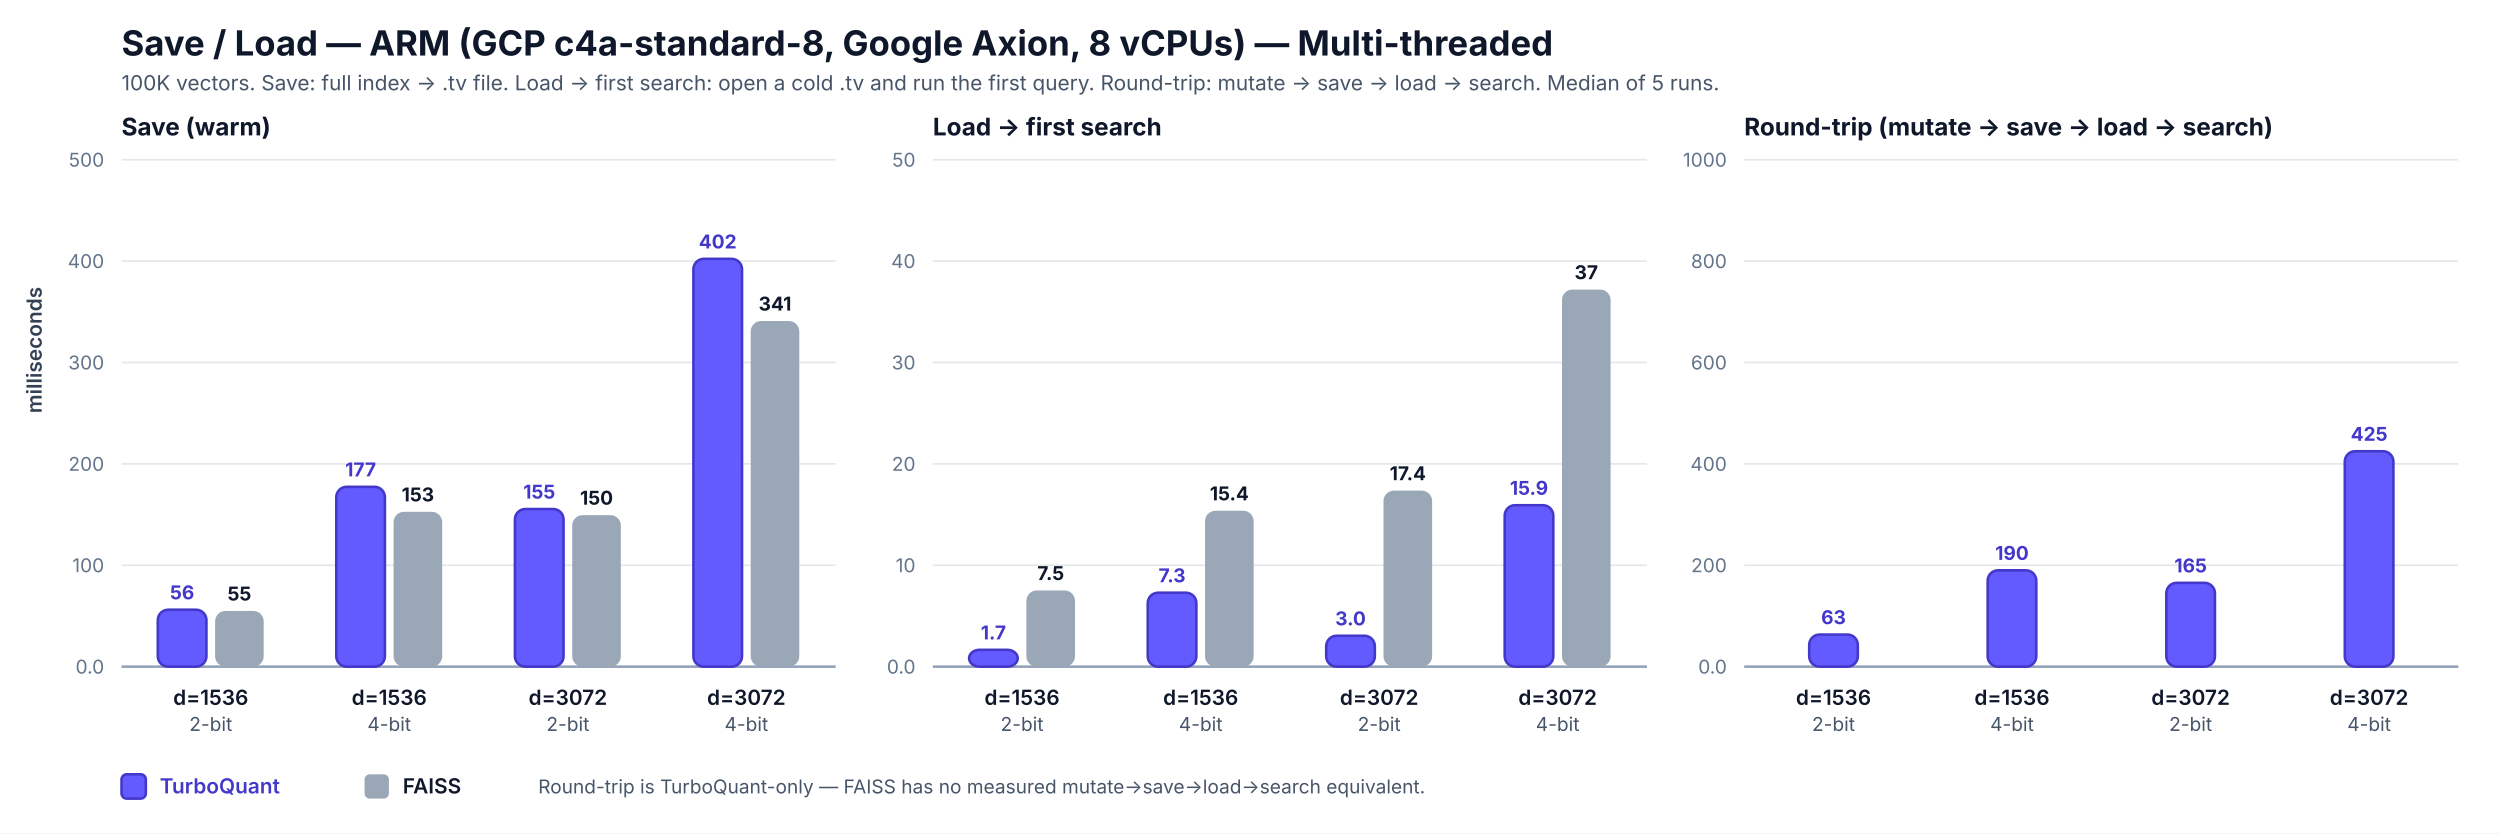
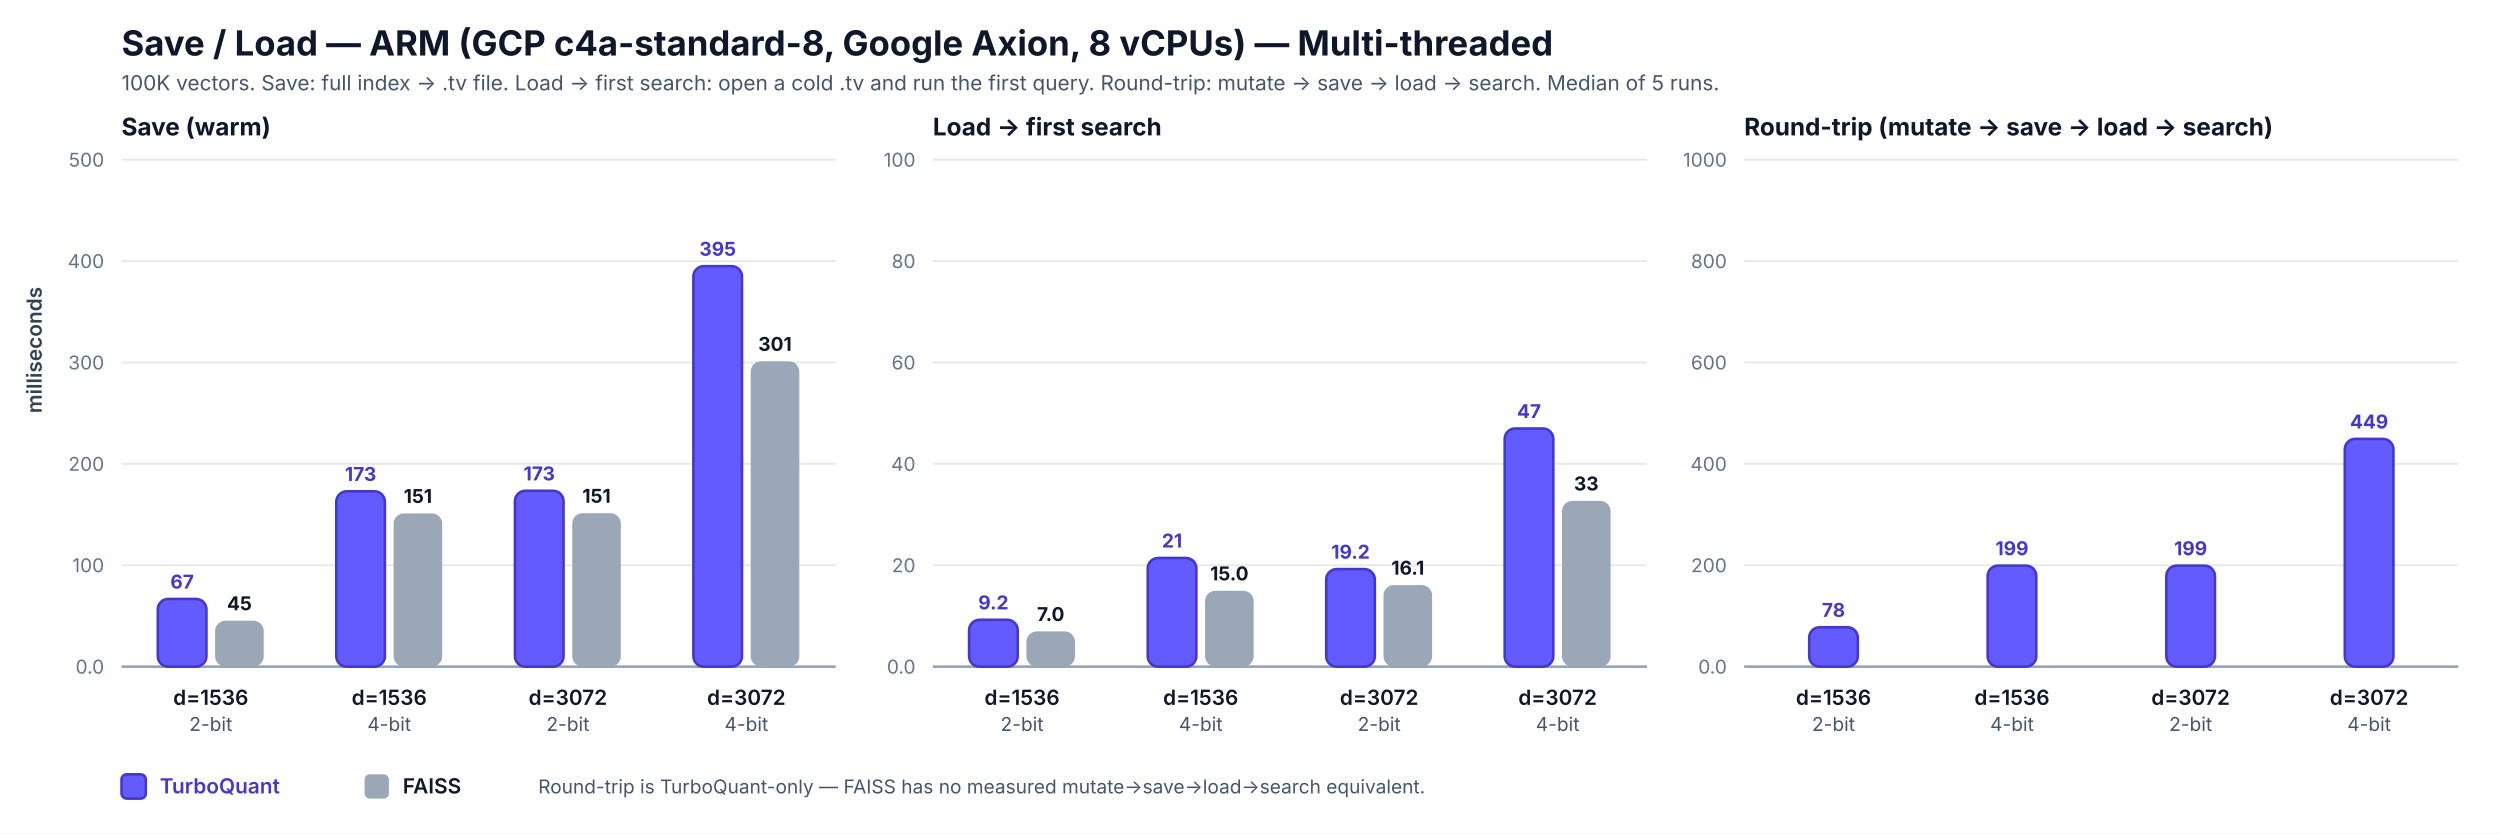
<svg xmlns="http://www.w3.org/2000/svg" width="1440" height="480" viewBox="0 0 1440 480" role="img" aria-label="Persist — ARM (GCP c4a-standard-8, Google Axion, 8 vCPUs) — Multi-threaded">
  <style>
  .title { font: 700 20px -apple-system, BlinkMacSystemFont, "Segoe UI", sans-serif; fill: #0f172a; }
  .subtitle { font: 400 12px -apple-system, BlinkMacSystemFont, "Segoe UI", sans-serif; fill: #475569; }
  .panel { font: 700 14px -apple-system, BlinkMacSystemFont, "Segoe UI", sans-serif; fill: #0f172a; }
  .label { font: 600 12px -apple-system, BlinkMacSystemFont, "Segoe UI", sans-serif; fill: #0f172a; }
  .secondary { font: 400 11px -apple-system, BlinkMacSystemFont, "Segoe UI", sans-serif; fill: #475569; }
  .tick { font: 400 11px -apple-system, BlinkMacSystemFont, "Segoe UI", sans-serif; fill: #64748b; }
  .value { font: 700 11px -apple-system, BlinkMacSystemFont, "Segoe UI", sans-serif; fill: #0f172a; }
  .value-accent { font: 700 11px -apple-system, BlinkMacSystemFont, "Segoe UI", sans-serif; fill: #4338ca; }
  .axis { font: 600 12px -apple-system, BlinkMacSystemFont, "Segoe UI", sans-serif; fill: #334155; }
  .legend { font: 600 12px -apple-system, BlinkMacSystemFont, "Segoe UI", sans-serif; fill: #0f172a; }
</style>
  <rect width="100%" height="100%" fill="#ffffff" />
  <text x="70" y="32" class="title">Save / Load — ARM (GCP c4a-standard-8, Google Axion, 8 vCPUs) — Multi-threaded</text>
  <text x="70" y="52" class="subtitle">100K vectors. Save: full index → .tv file. Load → first search: open a cold .tv and run the first query. Round-trip: mutate → save → load → search. Median of 5 runs.</text>
  <line x1="70.0" y1="384.0" x2="481.333" y2="384.0" stroke="#e5e7eb" stroke-width="1" />
  <text x="60.0" y="388.0" text-anchor="end" class="tick">0.0</text>
  <line x1="70.0" y1="325.6" x2="481.333" y2="325.6" stroke="#e5e7eb" stroke-width="1" />
  <text x="60.0" y="329.6" text-anchor="end" class="tick">100</text>
  <line x1="70.0" y1="267.2" x2="481.333" y2="267.2" stroke="#e5e7eb" stroke-width="1" />
  <text x="60.0" y="271.2" text-anchor="end" class="tick">200</text>
  <line x1="70.0" y1="208.8" x2="481.333" y2="208.8" stroke="#e5e7eb" stroke-width="1" />
  <text x="60.0" y="212.8" text-anchor="end" class="tick">300</text>
  <line x1="70.0" y1="150.4" x2="481.333" y2="150.4" stroke="#e5e7eb" stroke-width="1" />
  <text x="60.0" y="154.4" text-anchor="end" class="tick">400</text>
  <line x1="70.0" y1="92.0" x2="481.333" y2="92.0" stroke="#e5e7eb" stroke-width="1" />
  <text x="60.0" y="96.0" text-anchor="end" class="tick">500</text>
  <line x1="70.0" y1="384.0" x2="481.333" y2="384.0" stroke="#94a3b8" stroke-width="1.5" />
  <text x="70.0" y="78" class="panel">Save (warm)</text>
-   <rect x="90.9" y="351.2" width="28" height="32.8" rx="6" fill="#635bff" stroke="#4338ca" stroke-width="1.5" />
-   <text x="104.9" y="345.2" text-anchor="middle" class="value-accent">56</text>
-   <rect x="123.9" y="351.9" width="28" height="32.1" rx="6" fill="#9aa7b6" />
-   <text x="137.9" y="345.9" text-anchor="middle" class="value">55</text>
+   <rect x="90.9" y="345.0" width="28" height="39.0" rx="6" fill="#635bff" stroke="#4338ca" stroke-width="1.5" />
+   <text x="104.9" y="339.0" text-anchor="middle" class="value-accent">67</text>
+   <rect x="123.9" y="357.5" width="28" height="26.5" rx="6" fill="#9aa7b6" />
+   <text x="137.9" y="351.5" text-anchor="middle" class="value">45</text>
  <text x="121.4" y="406" text-anchor="middle" class="label">d=1536</text>
  <text x="121.4" y="421" text-anchor="middle" class="secondary">2-bit</text>
-   <rect x="193.7" y="280.4" width="28" height="103.6" rx="6" fill="#635bff" stroke="#4338ca" stroke-width="1.5" />
-   <text x="207.7" y="274.4" text-anchor="middle" class="value-accent">177</text>
-   <rect x="226.7" y="294.8" width="28" height="89.2" rx="6" fill="#9aa7b6" />
-   <text x="240.7" y="288.8" text-anchor="middle" class="value">153</text>
+   <rect x="193.7" y="283.0" width="28" height="101.0" rx="6" fill="#635bff" stroke="#4338ca" stroke-width="1.5" />
+   <text x="207.7" y="277.0" text-anchor="middle" class="value-accent">173</text>
+   <rect x="226.7" y="295.7" width="28" height="88.3" rx="6" fill="#9aa7b6" />
+   <text x="240.7" y="289.7" text-anchor="middle" class="value">151</text>
  <text x="224.2" y="406" text-anchor="middle" class="label">d=1536</text>
  <text x="224.2" y="421" text-anchor="middle" class="secondary">4-bit</text>
-   <rect x="296.6" y="293.2" width="28" height="90.8" rx="6" fill="#635bff" stroke="#4338ca" stroke-width="1.5" />
-   <text x="310.6" y="287.2" text-anchor="middle" class="value-accent">155</text>
-   <rect x="329.6" y="296.7" width="28" height="87.3" rx="6" fill="#9aa7b6" />
-   <text x="343.6" y="290.7" text-anchor="middle" class="value">150</text>
+   <rect x="296.6" y="282.7" width="28" height="101.3" rx="6" fill="#635bff" stroke="#4338ca" stroke-width="1.5" />
+   <text x="310.6" y="276.7" text-anchor="middle" class="value-accent">173</text>
+   <rect x="329.6" y="295.6" width="28" height="88.4" rx="6" fill="#9aa7b6" />
+   <text x="343.6" y="289.6" text-anchor="middle" class="value">151</text>
  <text x="327.1" y="406" text-anchor="middle" class="label">d=3072</text>
  <text x="327.1" y="421" text-anchor="middle" class="secondary">2-bit</text>
-   <rect x="399.4" y="149.1" width="28" height="234.9" rx="6" fill="#635bff" stroke="#4338ca" stroke-width="1.5" />
-   <text x="413.4" y="143.1" text-anchor="middle" class="value-accent">402</text>
-   <rect x="432.4" y="184.9" width="28" height="199.1" rx="6" fill="#9aa7b6" />
-   <text x="446.4" y="178.9" text-anchor="middle" class="value">341</text>
+   <rect x="399.4" y="153.3" width="28" height="230.7" rx="6" fill="#635bff" stroke="#4338ca" stroke-width="1.5" />
+   <text x="413.4" y="147.3" text-anchor="middle" class="value-accent">395</text>
+   <rect x="432.4" y="208.1" width="28" height="175.9" rx="6" fill="#9aa7b6" />
+   <text x="446.4" y="202.1" text-anchor="middle" class="value">301</text>
  <text x="429.9" y="406" text-anchor="middle" class="label">d=3072</text>
  <text x="429.9" y="421" text-anchor="middle" class="secondary">4-bit</text>
  <line x1="537.333" y1="384.0" x2="948.667" y2="384.0" stroke="#e5e7eb" stroke-width="1" />
  <text x="527.333" y="388.0" text-anchor="end" class="tick">0.0</text>
  <line x1="537.333" y1="325.6" x2="948.667" y2="325.6" stroke="#e5e7eb" stroke-width="1" />
-   <text x="527.333" y="329.6" text-anchor="end" class="tick">10</text>
+   <text x="527.333" y="329.6" text-anchor="end" class="tick">20</text>
  <line x1="537.333" y1="267.2" x2="948.667" y2="267.2" stroke="#e5e7eb" stroke-width="1" />
-   <text x="527.333" y="271.2" text-anchor="end" class="tick">20</text>
+   <text x="527.333" y="271.2" text-anchor="end" class="tick">40</text>
  <line x1="537.333" y1="208.8" x2="948.667" y2="208.8" stroke="#e5e7eb" stroke-width="1" />
-   <text x="527.333" y="212.8" text-anchor="end" class="tick">30</text>
+   <text x="527.333" y="212.8" text-anchor="end" class="tick">60</text>
  <line x1="537.333" y1="150.4" x2="948.667" y2="150.4" stroke="#e5e7eb" stroke-width="1" />
-   <text x="527.333" y="154.4" text-anchor="end" class="tick">40</text>
+   <text x="527.333" y="154.4" text-anchor="end" class="tick">80</text>
  <line x1="537.333" y1="92.0" x2="948.667" y2="92.0" stroke="#e5e7eb" stroke-width="1" />
-   <text x="527.333" y="96.0" text-anchor="end" class="tick">50</text>
+   <text x="527.333" y="96.0" text-anchor="end" class="tick">100</text>
  <line x1="537.333" y1="384.0" x2="948.667" y2="384.0" stroke="#94a3b8" stroke-width="1.5" />
  <text x="537.333" y="78" class="panel">Load → first search</text>
-   <rect x="558.2" y="374.3" width="28" height="9.7" rx="6" fill="#635bff" stroke="#4338ca" stroke-width="1.5" />
-   <text x="572.2" y="368.3" text-anchor="middle" class="value-accent">1.7</text>
-   <rect x="591.2" y="340.1" width="28" height="43.9" rx="6" fill="#9aa7b6" />
-   <text x="605.2" y="334.1" text-anchor="middle" class="value">7.5</text>
+   <rect x="558.2" y="357.0" width="28" height="27.0" rx="6" fill="#635bff" stroke="#4338ca" stroke-width="1.5" />
+   <text x="572.2" y="351.0" text-anchor="middle" class="value-accent">9.2</text>
+   <rect x="591.2" y="363.7" width="28" height="20.3" rx="6" fill="#9aa7b6" />
+   <text x="605.2" y="357.7" text-anchor="middle" class="value">7.0</text>
  <text x="588.7" y="406" text-anchor="middle" class="label">d=1536</text>
  <text x="588.7" y="421" text-anchor="middle" class="secondary">2-bit</text>
-   <rect x="661.1" y="341.4" width="28" height="42.6" rx="6" fill="#635bff" stroke="#4338ca" stroke-width="1.5" />
-   <text x="675.1" y="335.4" text-anchor="middle" class="value-accent">7.3</text>
-   <rect x="694.1" y="294.2" width="28" height="89.8" rx="6" fill="#9aa7b6" />
-   <text x="708.1" y="288.2" text-anchor="middle" class="value">15.4</text>
+   <rect x="661.1" y="321.4" width="28" height="62.6" rx="6" fill="#635bff" stroke="#4338ca" stroke-width="1.5" />
+   <text x="675.1" y="315.4" text-anchor="middle" class="value-accent">21</text>
+   <rect x="694.1" y="340.3" width="28" height="43.7" rx="6" fill="#9aa7b6" />
+   <text x="708.1" y="334.3" text-anchor="middle" class="value">15.0</text>
  <text x="691.6" y="406" text-anchor="middle" class="label">d=1536</text>
  <text x="691.6" y="421" text-anchor="middle" class="secondary">4-bit</text>
-   <rect x="763.9" y="366.2" width="28" height="17.8" rx="6" fill="#635bff" stroke="#4338ca" stroke-width="1.5" />
-   <text x="777.9" y="360.2" text-anchor="middle" class="value-accent">3.0</text>
-   <rect x="796.9" y="282.6" width="28" height="101.4" rx="6" fill="#9aa7b6" />
-   <text x="810.9" y="276.6" text-anchor="middle" class="value">17.4</text>
+   <rect x="763.9" y="327.8" width="28" height="56.2" rx="6" fill="#635bff" stroke="#4338ca" stroke-width="1.5" />
+   <text x="777.9" y="321.8" text-anchor="middle" class="value-accent">19.2</text>
+   <rect x="796.9" y="337.0" width="28" height="47.0" rx="6" fill="#9aa7b6" />
+   <text x="810.9" y="331.0" text-anchor="middle" class="value">16.1</text>
  <text x="794.4" y="406" text-anchor="middle" class="label">d=3072</text>
  <text x="794.4" y="421" text-anchor="middle" class="secondary">2-bit</text>
-   <rect x="866.7" y="291.0" width="28" height="93.0" rx="6" fill="#635bff" stroke="#4338ca" stroke-width="1.5" />
-   <text x="880.7" y="285.0" text-anchor="middle" class="value-accent">15.9</text>
-   <rect x="899.7" y="166.8" width="28" height="217.2" rx="6" fill="#9aa7b6" />
-   <text x="913.7" y="160.8" text-anchor="middle" class="value">37</text>
+   <rect x="866.7" y="246.8" width="28" height="137.2" rx="6" fill="#635bff" stroke="#4338ca" stroke-width="1.5" />
+   <text x="880.7" y="240.8" text-anchor="middle" class="value-accent">47</text>
+   <rect x="899.7" y="288.5" width="28" height="95.5" rx="6" fill="#9aa7b6" />
+   <text x="913.7" y="282.5" text-anchor="middle" class="value">33</text>
  <text x="897.2" y="406" text-anchor="middle" class="label">d=3072</text>
  <text x="897.2" y="421" text-anchor="middle" class="secondary">4-bit</text>
  <line x1="1004.667" y1="384.0" x2="1416.0" y2="384.0" stroke="#e5e7eb" stroke-width="1" />
  <text x="994.667" y="388.0" text-anchor="end" class="tick">0.0</text>
  <line x1="1004.667" y1="325.6" x2="1416.0" y2="325.6" stroke="#e5e7eb" stroke-width="1" />
  <text x="994.667" y="329.6" text-anchor="end" class="tick">200</text>
  <line x1="1004.667" y1="267.2" x2="1416.0" y2="267.2" stroke="#e5e7eb" stroke-width="1" />
  <text x="994.667" y="271.2" text-anchor="end" class="tick">400</text>
  <line x1="1004.667" y1="208.8" x2="1416.0" y2="208.8" stroke="#e5e7eb" stroke-width="1" />
  <text x="994.667" y="212.8" text-anchor="end" class="tick">600</text>
  <line x1="1004.667" y1="150.4" x2="1416.0" y2="150.4" stroke="#e5e7eb" stroke-width="1" />
  <text x="994.667" y="154.4" text-anchor="end" class="tick">800</text>
  <line x1="1004.667" y1="92.0" x2="1416.0" y2="92.0" stroke="#e5e7eb" stroke-width="1" />
  <text x="994.667" y="96.0" text-anchor="end" class="tick">1000</text>
  <line x1="1004.667" y1="384.0" x2="1416.0" y2="384.0" stroke="#94a3b8" stroke-width="1.5" />
  <text x="1004.667" y="78" class="panel">Round-trip (mutate → save → load → search)</text>
-   <rect x="1042.1" y="365.5" width="28" height="18.5" rx="6" fill="#635bff" stroke="#4338ca" stroke-width="1.5" />
-   <text x="1056.1" y="359.5" text-anchor="middle" class="value-accent">63</text>
+   <rect x="1042.1" y="361.3" width="28" height="22.7" rx="6" fill="#635bff" stroke="#4338ca" stroke-width="1.5" />
+   <text x="1056.1" y="355.3" text-anchor="middle" class="value-accent">78</text>
  <text x="1056.1" y="406" text-anchor="middle" class="label">d=1536</text>
  <text x="1056.1" y="421" text-anchor="middle" class="secondary">2-bit</text>
-   <rect x="1144.9" y="328.5" width="28" height="55.5" rx="6" fill="#635bff" stroke="#4338ca" stroke-width="1.5" />
-   <text x="1158.9" y="322.5" text-anchor="middle" class="value-accent">190</text>
+   <rect x="1144.9" y="325.8" width="28" height="58.2" rx="6" fill="#635bff" stroke="#4338ca" stroke-width="1.5" />
+   <text x="1158.9" y="319.8" text-anchor="middle" class="value-accent">199</text>
  <text x="1158.9" y="406" text-anchor="middle" class="label">d=1536</text>
  <text x="1158.9" y="421" text-anchor="middle" class="secondary">4-bit</text>
-   <rect x="1247.8" y="335.7" width="28" height="48.3" rx="6" fill="#635bff" stroke="#4338ca" stroke-width="1.5" />
-   <text x="1261.8" y="329.7" text-anchor="middle" class="value-accent">165</text>
+   <rect x="1247.8" y="325.8" width="28" height="58.2" rx="6" fill="#635bff" stroke="#4338ca" stroke-width="1.5" />
+   <text x="1261.8" y="319.8" text-anchor="middle" class="value-accent">199</text>
  <text x="1261.8" y="406" text-anchor="middle" class="label">d=3072</text>
  <text x="1261.8" y="421" text-anchor="middle" class="secondary">2-bit</text>
-   <rect x="1350.6" y="259.9" width="28" height="124.1" rx="6" fill="#635bff" stroke="#4338ca" stroke-width="1.5" />
-   <text x="1364.6" y="253.9" text-anchor="middle" class="value-accent">425</text>
+   <rect x="1350.6" y="252.8" width="28" height="131.2" rx="6" fill="#635bff" stroke="#4338ca" stroke-width="1.5" />
+   <text x="1364.6" y="246.8" text-anchor="middle" class="value-accent">449</text>
  <text x="1364.6" y="406" text-anchor="middle" class="label">d=3072</text>
  <text x="1364.6" y="421" text-anchor="middle" class="secondary">4-bit</text>
  <text x="24" y="238.0" transform="rotate(-90, 24, 238.0)" class="axis">milliseconds</text>
  <rect x="70" y="446" width="14" height="14" rx="3" fill="#635bff" stroke="#4338ca" stroke-width="1.5" />
  <text x="92" y="457" class="legend" style="fill: #4338ca;">TurboQuant</text>
  <rect x="210" y="446" width="14" height="14" rx="3" fill="#9aa7b6" />
  <text x="232" y="457" class="legend">FAISS</text>
  <text x="310" y="457" class="secondary">Round-trip is TurboQuant-only — FAISS has no measured mutate→save→load→search equivalent.</text>
</svg>
